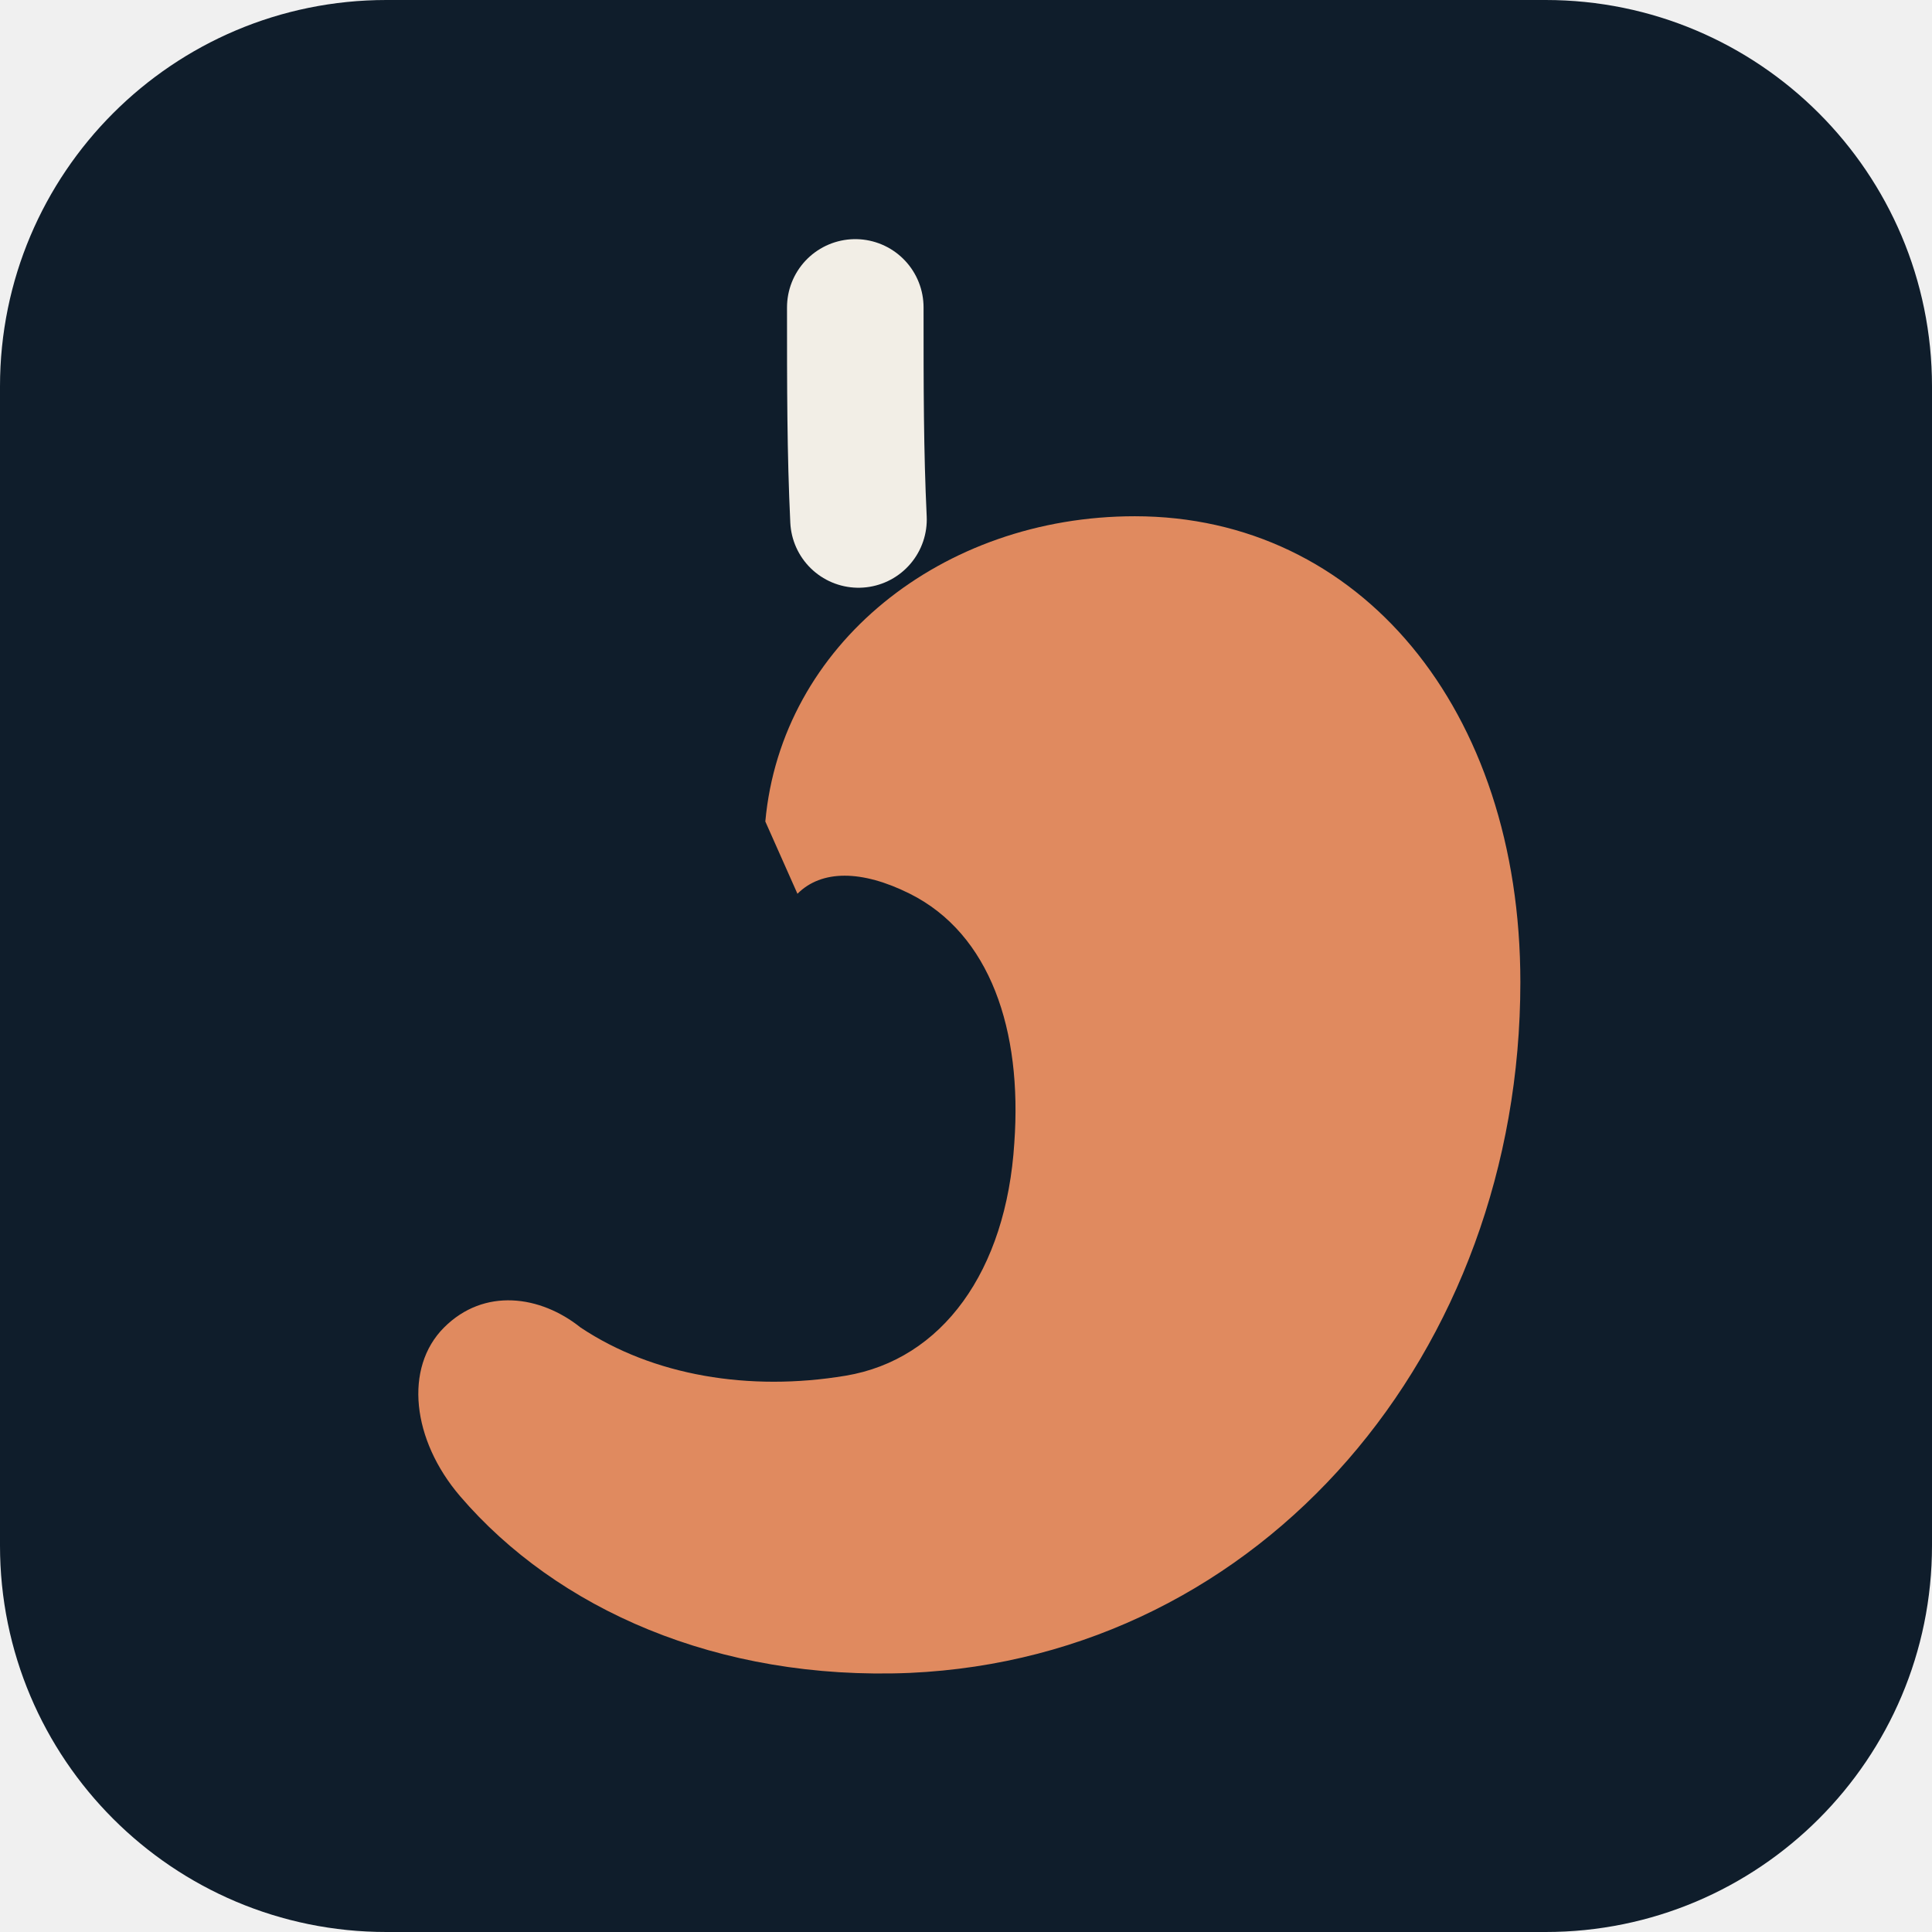
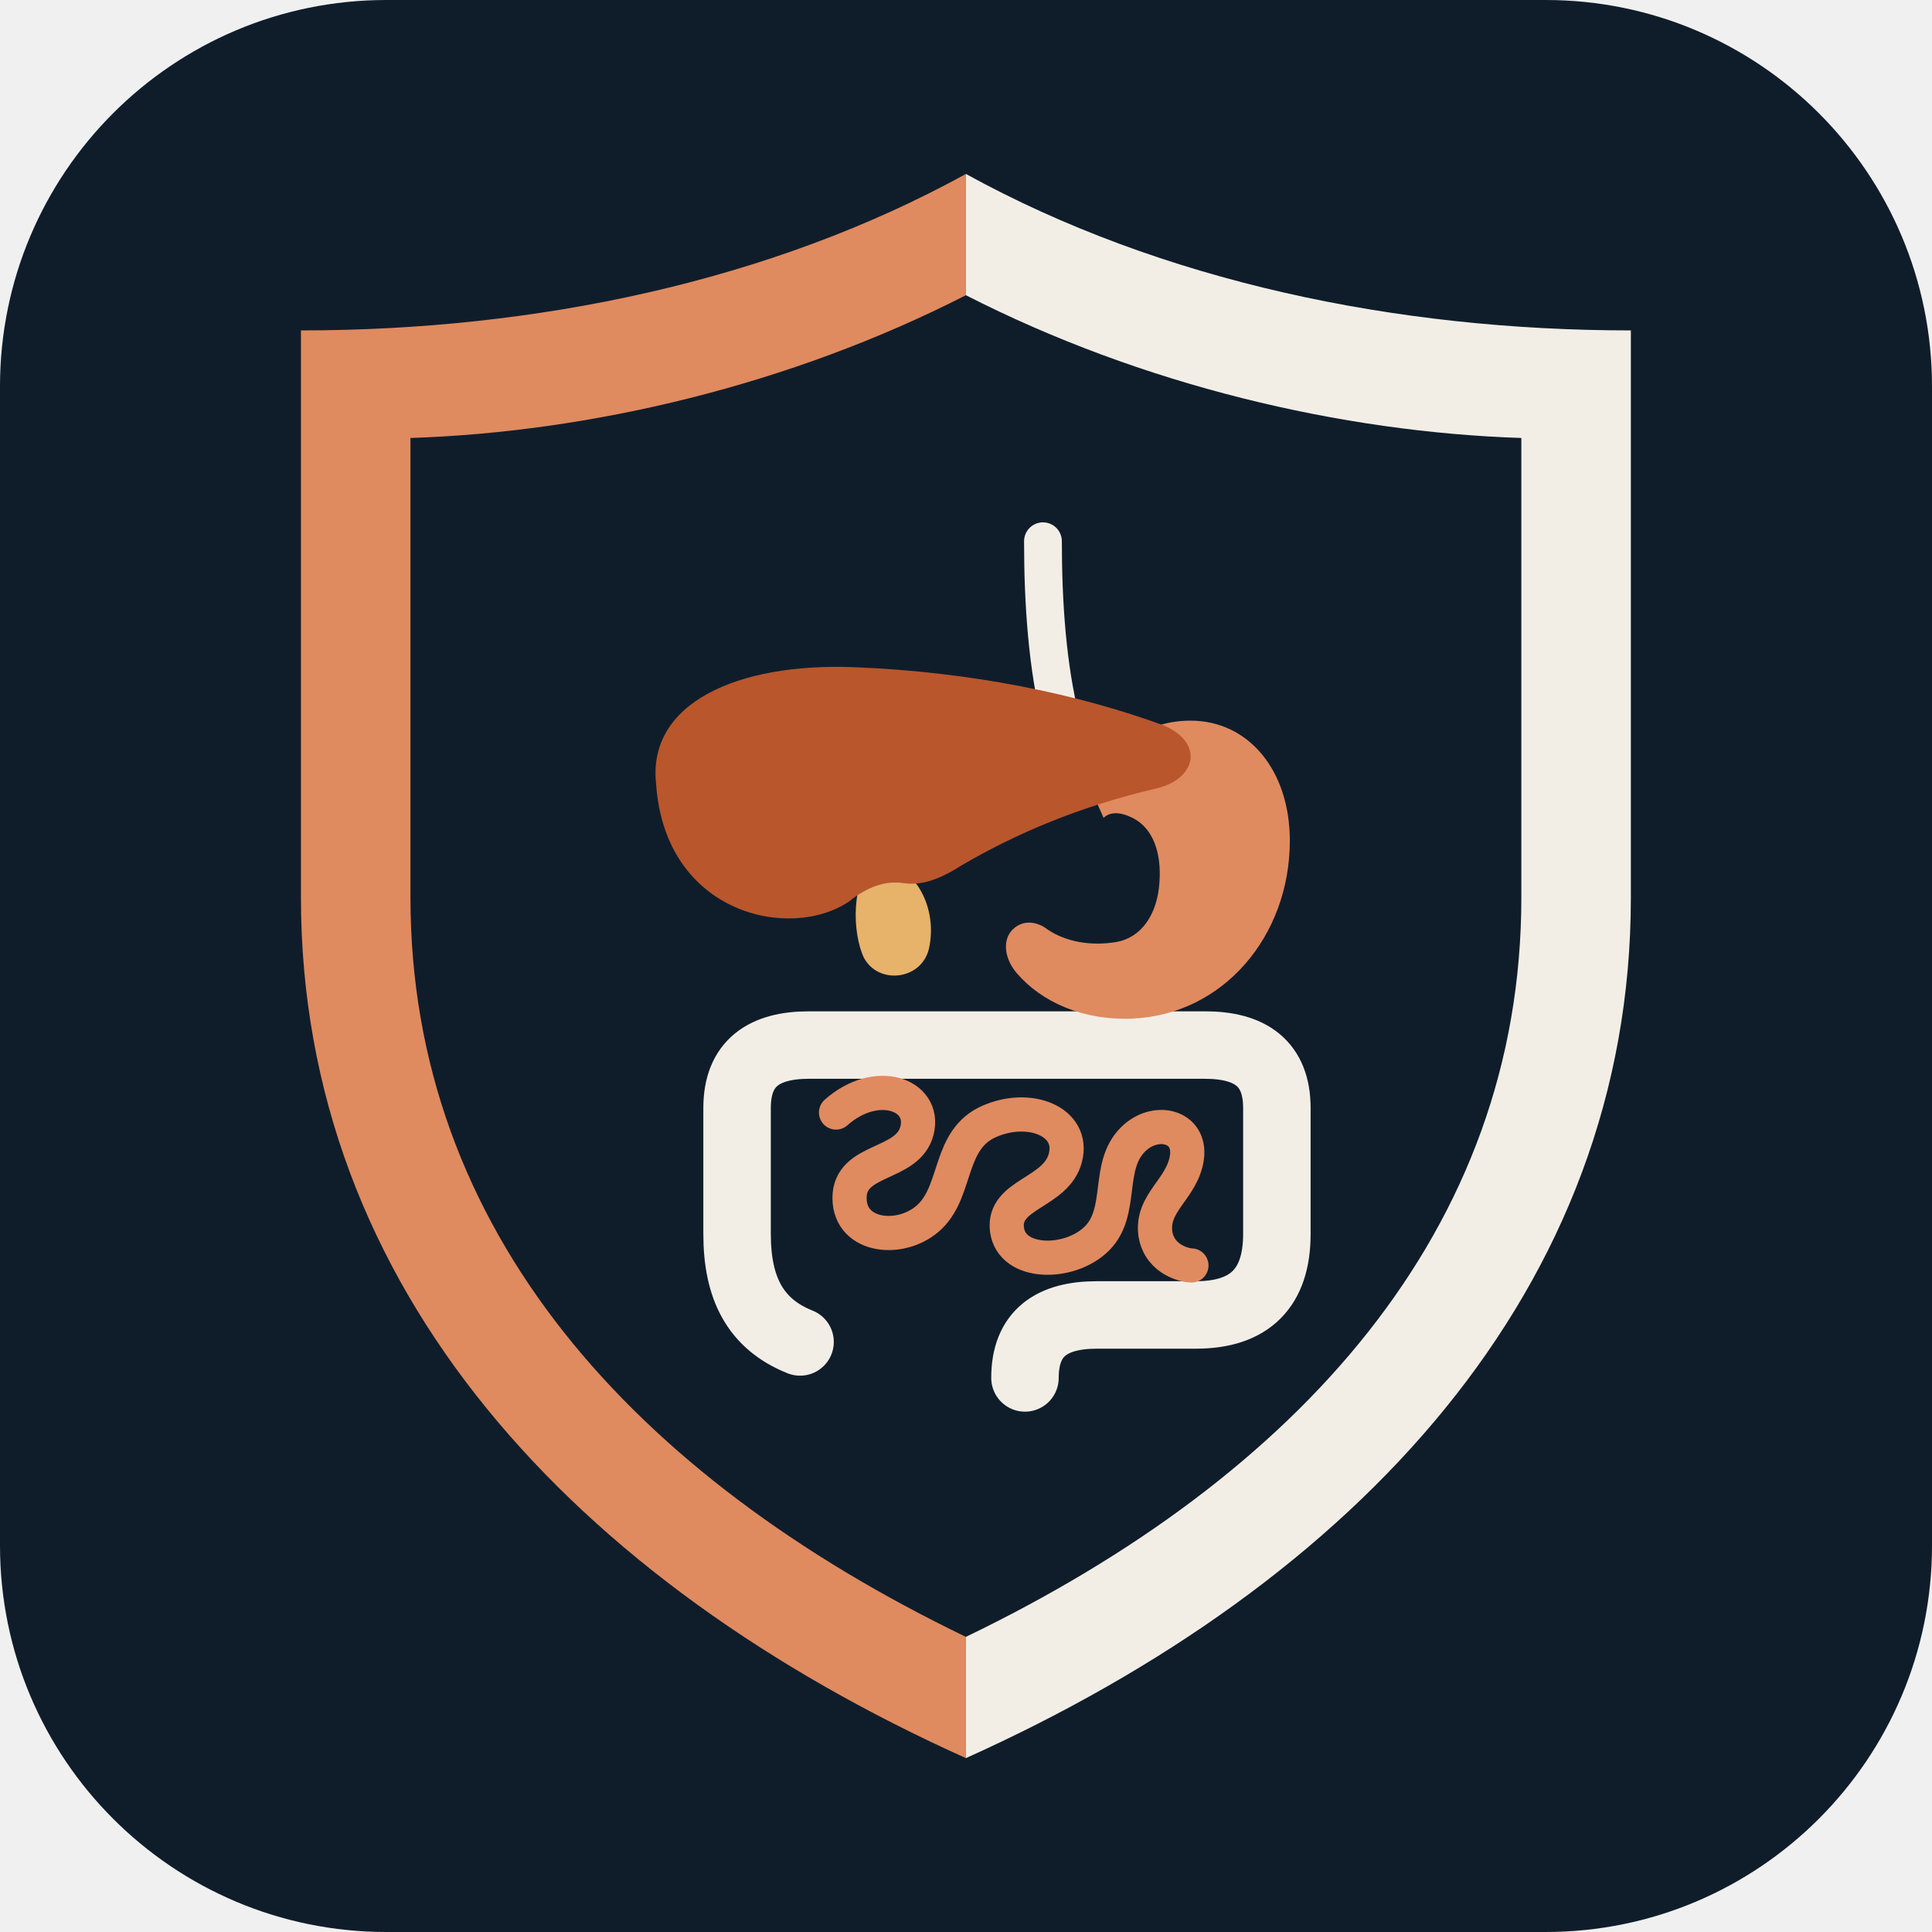
<svg xmlns="http://www.w3.org/2000/svg" viewBox="0 0 100 100" role="img">
  <rect width="100" height="100" rx="20" fill="#0f1d2b" />
-   <g transform="translate(4.69 15.08) scale(0.8315)">
-     <path d="M42 33 C43 22 53 14 65 14 C79 14 89 26 89 43 C89 66 73 85 51 86 C39 86.5 29 82 23 75 C20 71.5 19.5 67 22 64.5 C24.5 62 28 62.5 30.5 64.5 C35 67.5 41 68.5 47 67.5 C53 66.5 57 61 57.5 53 C58 46 56 40 51 37.5 C48 36 45.5 36 44 37.5 Z" fill="#e08a5f" />
-     <path d="M47.6 1 C47.6 6 47.6 10 47.8 14.2" fill="none" stroke="#f2eee6" stroke-width="8.5" stroke-linecap="round" />
+   <g transform="translate(-0.62 2.93) scale(1.0123)">
+     <defs>
+       <clipPath id="soc15l">
+         <rect width="50" height="100" />
+       </clipPath>
+       <clipPath id="soc15r">
+         <rect x="50" width="50" height="100" />
+       </clipPath>
+       <mask id="soc15m" maskUnits="userSpaceOnUse" x="0" y="0" width="100" height="100">
+         <rect width="100" height="100" fill="#fff" />
+         <path d="M4 58.5 L14.4 56.6" stroke="#000" stroke-width="1.5" />
+         <path d="M5.4 66.6 L16.6 63.2" stroke="#000" stroke-width="1.5" />
+         <path d="M8.6 74.4 L20.2 69.6" stroke="#000" stroke-width="1.5" />
+         <path d="M 96 58.5 L 85.6 56.6" stroke="#000" stroke-width="1.5" />
+         <path d="M 94.6 66.6 L 83.4 63.2" stroke="#000" stroke-width="1.5" />
+         <path d="M 91.4 74.4 L 79.8 69.6" stroke="#000" stroke-width="1.5" />
+       </mask>
+     </defs>
+     <path d="M50 6 C60 11.5 72 14 84 14 L84 43 C84 63 70 78 50 87 C30 78 16 63 16 43 L16 14 C28 14 40 11.5 50 6 Z M50 12.2 C59 16.8 69.2 19.2 78.4 19.5 L78.4 43 C78.4 60 67 72.6 50 80.8 C33 72.6 21.6 60 21.6 43 L21.6 19.5 C30.8 19.2 41 16.8 50 12.2 Z" fill-rule="evenodd" fill="#e08a5f" clip-path="url(#soc15l)" />
+     <path d="M50 6 C60 11.5 72 14 84 14 L84 43 C84 63 70 78 50 87 C30 78 16 63 16 43 L16 14 C28 14 40 11.5 50 6 Z M50 12.2 C59 16.8 69.2 19.2 78.4 19.5 L78.4 43 C78.4 60 67 72.6 50 80.8 C33 72.6 21.6 60 21.6 43 L21.6 19.5 C30.8 19.2 41 16.8 50 12.2 Z" fill-rule="evenodd" fill="#f2eee6" clip-path="url(#soc15r)" />
+     <g transform="translate(29.1 23.4) scale(.46)">
+       <path d="M27 92 C22 90 20 86 20 80 L20 66 C20 61 23 59 28 59 L72 59 C77 59 80 61 80 66 L80 80 C80 86 77 89 71 89 L60 89 C55 89 52 91 52 96" fill="none" stroke="#f2eee6" stroke-width="7.5" stroke-linecap="round" stroke-linejoin="round" />
+       <path d="M31 66.5 C35.5 62.5 41 64.5 40 68.5 C39 72.5 32.5 71.5 32.5 76 C32.5 80.5 38.5 81 41.5 78 C44.5 75 43.5 69.5 48 67.5 C52.5 65.5 57.5 67.5 56.5 71.5 C55.5 75.5 49.5 75.5 50 79.5 C50.5 83.5 57 83.5 60 80.5 C63 77.5 61 72.5 64 69.5 C66.5 67 70.5 68 70 71.5 C69.5 75 66 76.5 66.5 80 C67 83 70 83.5 70.5 83.5" fill="none" stroke="#e08a5f" stroke-width="3.8" stroke-linecap="round" stroke-linejoin="round" />
+       <path d="M54 3 C54 10 54.5 17 56 23" fill="none" stroke="#f2eee6" stroke-width="4.2" stroke-linecap="round" />
+       <path d="M42 33 C43 22 53 14 65 14 C79 14 89 26 89 43 C89 66 73 85 51 86 C39 86.5 29 82 23 75 C20 71.5 19.5 67 22 64.5 C24.5 62 28 62.5 30.5 64.5 C35 67.5 41 68.5 47 67.5 C53 66.5 57 61 57.5 53 C58 46 56 40 51 37.5 C48 36 45.5 36 44 37.5 Z" transform="translate(40.5 16.5) scale(0.46)" fill="#e08a5f" />
+       <path d="M35.4 38.5 C39.8 38.8 42.4 43.8 41.3 48.4 C40.4 51.8 35.7 52.3 34.1 49.3 C32.8 46.6 32.6 40.5 35.4 38.5 Z" fill="#e7b26a" />
+       <path d="M11 30 C10 21 20 16.5 33 17 C46 17.5 58 20 67.5 23.5 C72 25.5 71 29.5 66.5 30.5 C58 32.5 51 35.5 45 39 C42.5 40.6 40.5 41.3 38.5 41 C36.5 40.7 34.5 41.4 32.5 43 C26 47.5 12 44.5 11 30 Z" fill="#b9562c" />
+     </g>
  </g>
</svg>
